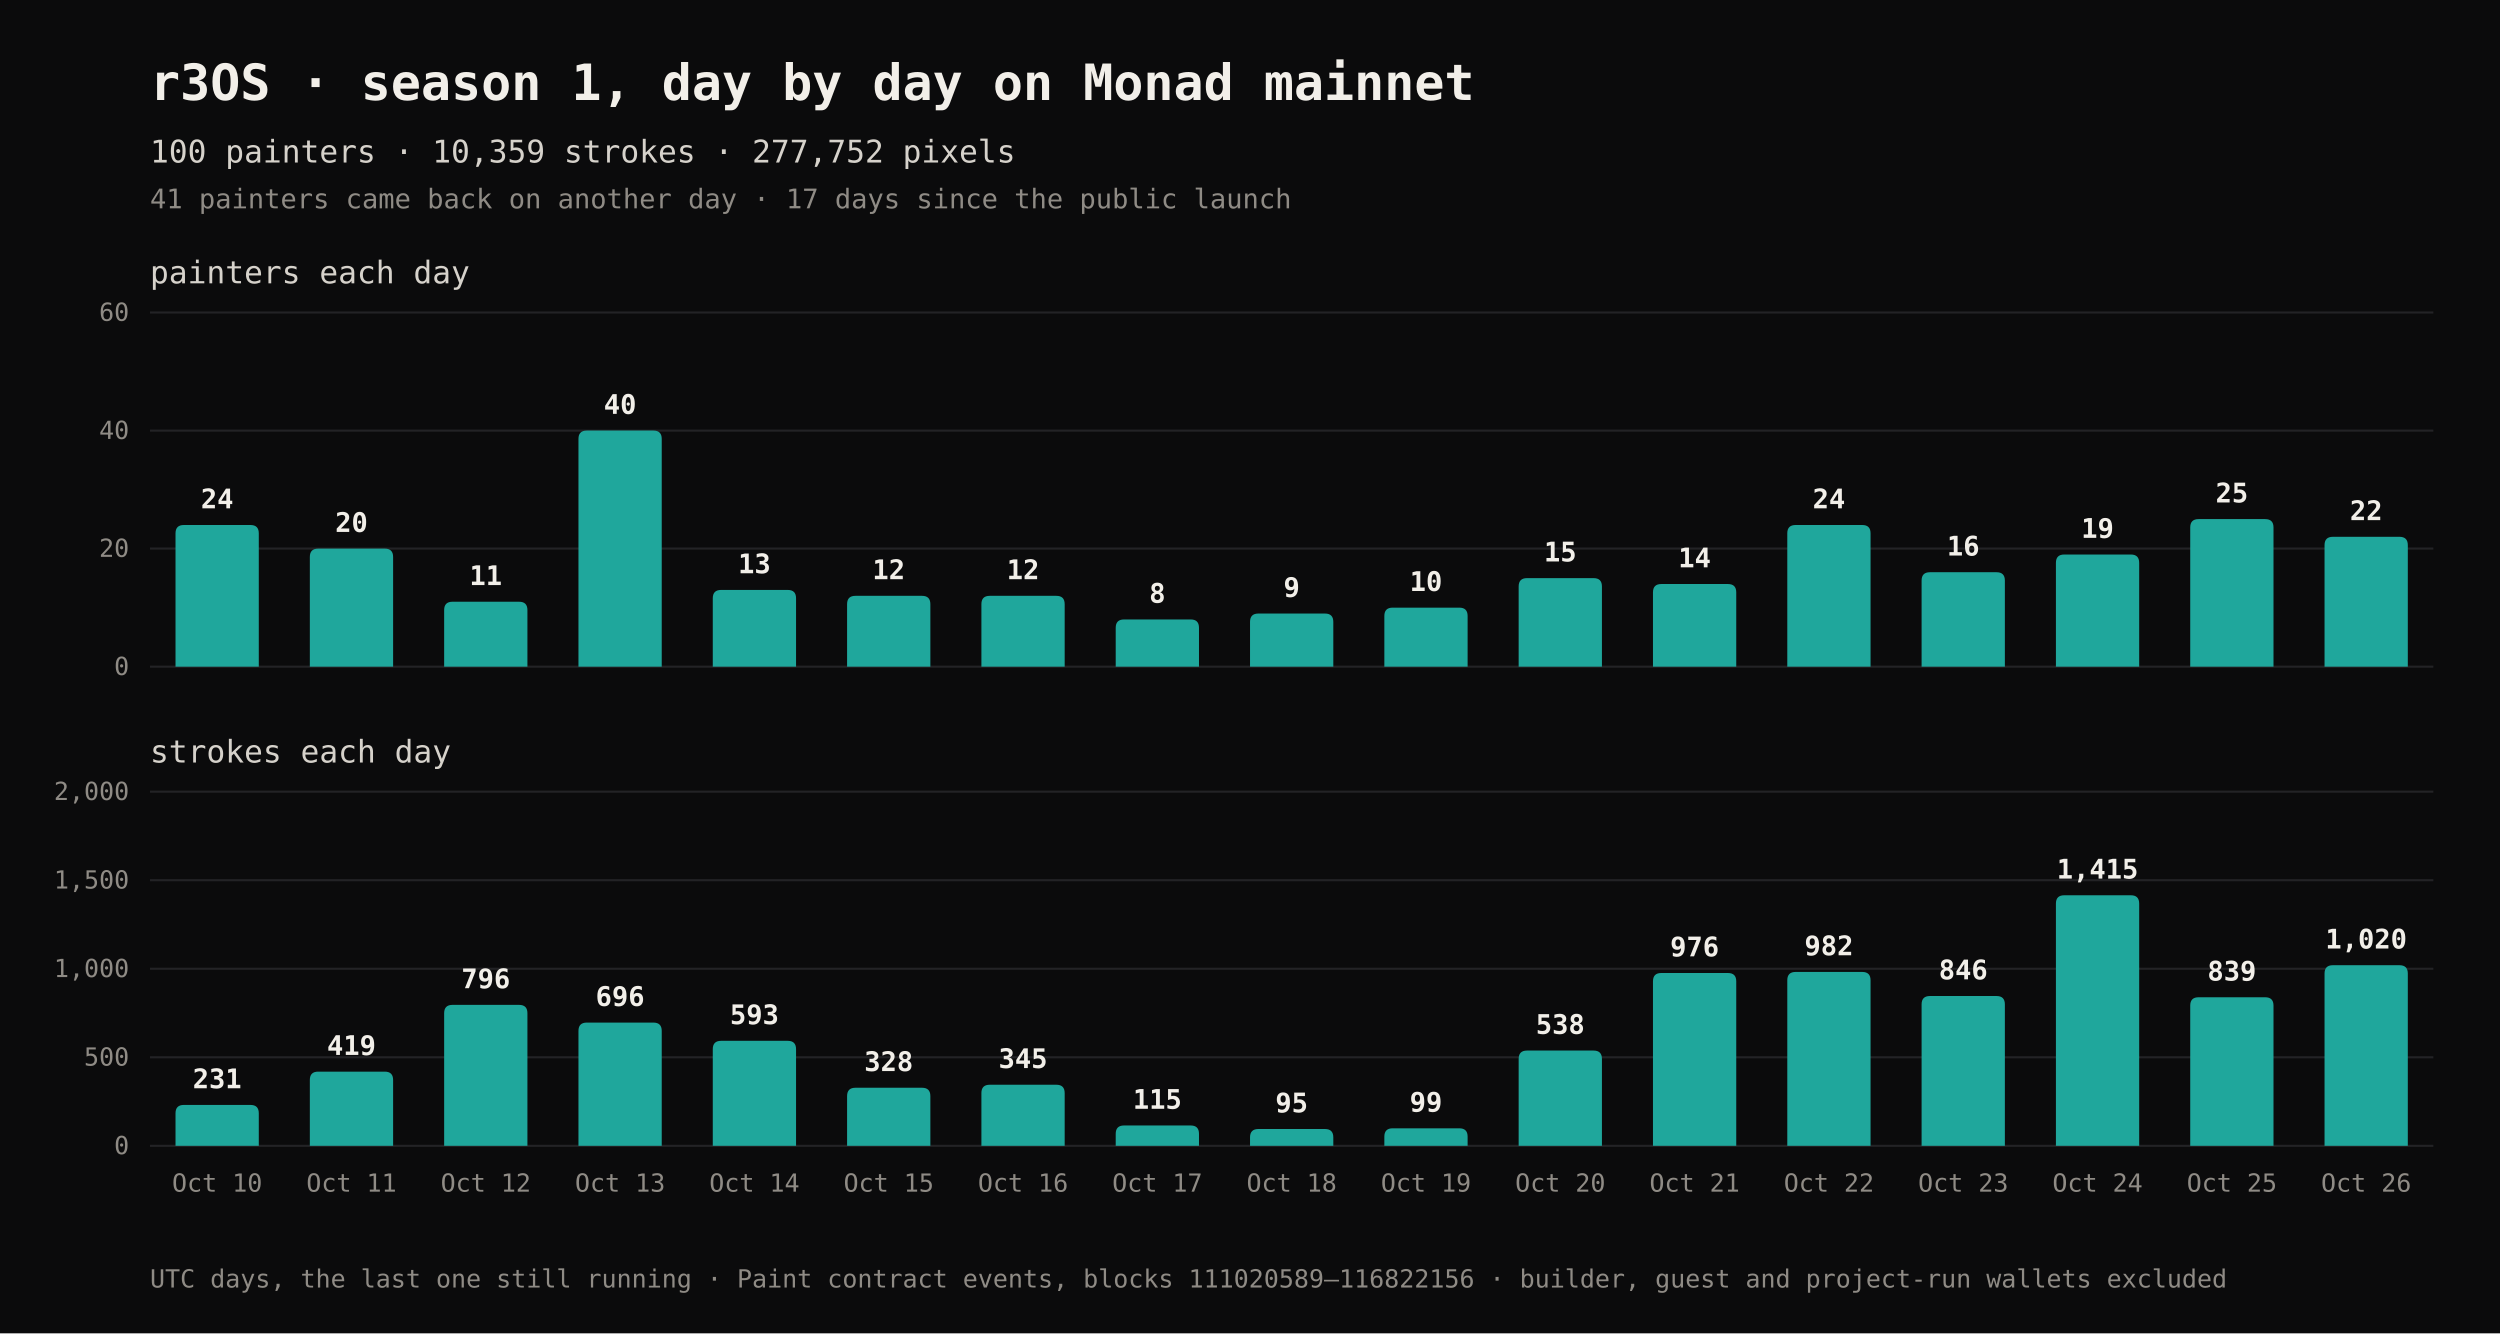
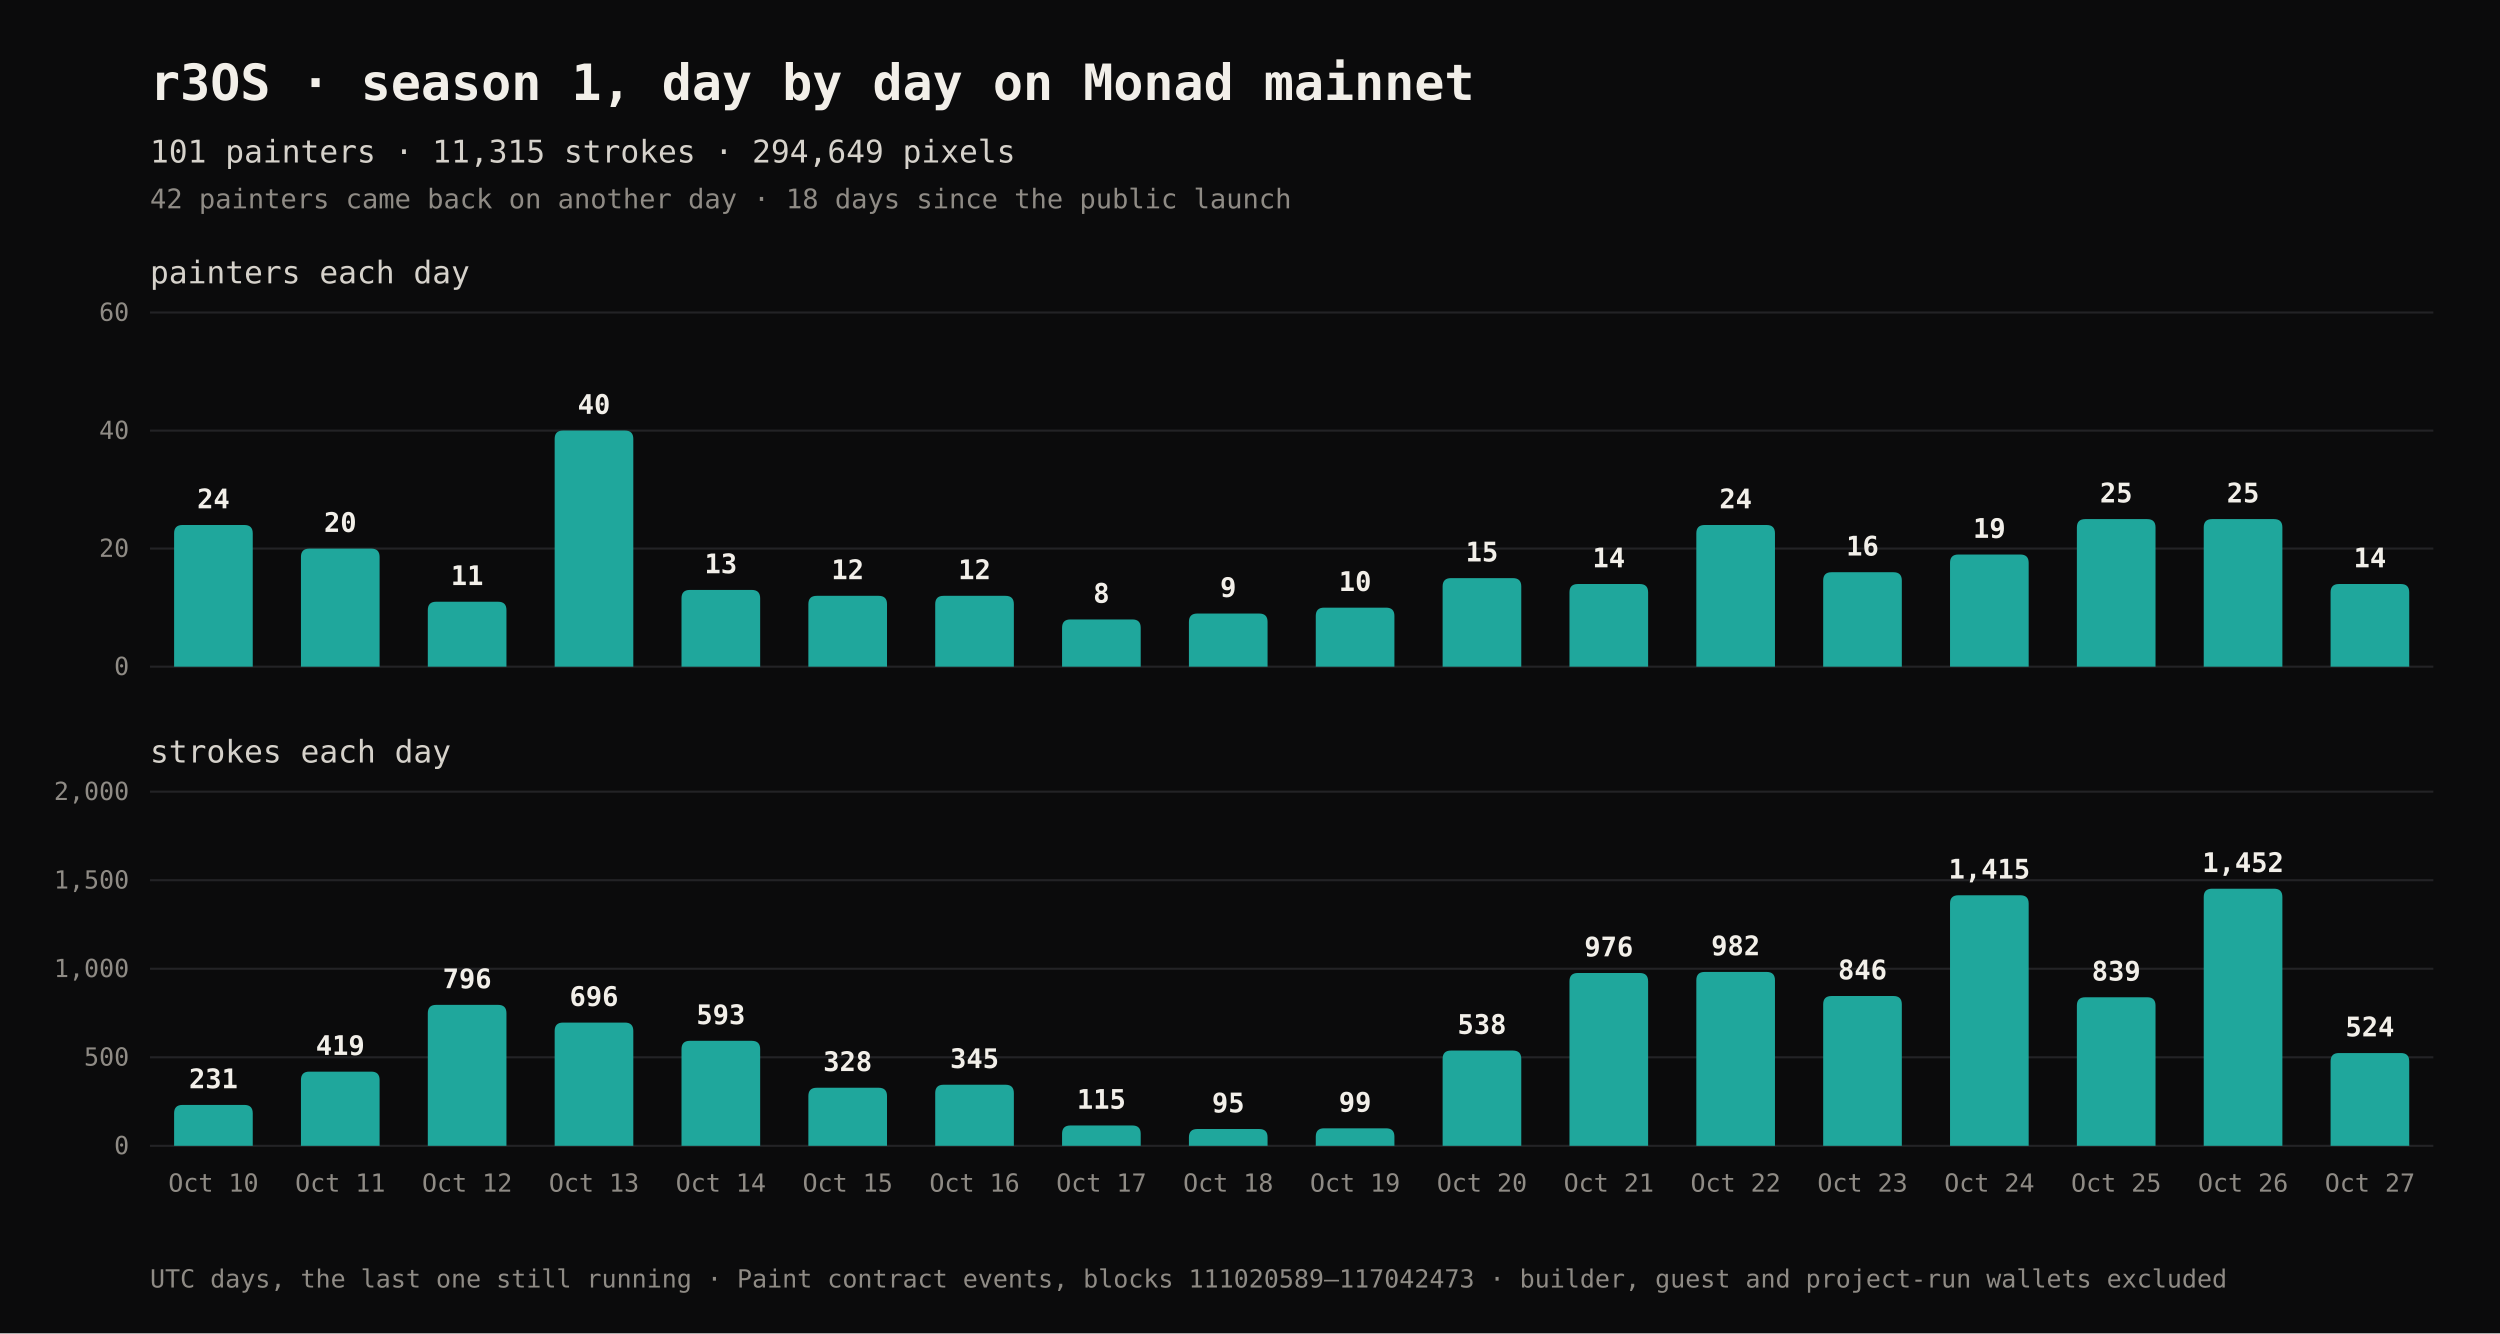
<svg xmlns="http://www.w3.org/2000/svg" width="1200" height="640" viewBox="0 0 1200 640" role="img" aria-labelledby="t d" font-family="'IBM Plex Mono', ui-monospace, SFMono-Regular, Menlo, Consolas, monospace">
  <rect width="1200" height="640" fill="#0b0b0c" />
  <text x="72" y="48" fill="#f2efe9" font-size="24" font-weight="700">r3OS · season 1, day by day on Monad mainnet</text>
-   <text x="72" y="78" fill="#d6d2cb" font-size="15">100 painters · 10,359 strokes · 277,752 pixels</text>
-   <text x="72" y="100" fill="#8f8b85" font-size="13">41 painters came back on another day · 17 days since the public launch</text>
+   <text x="72" y="78" fill="#d6d2cb" font-size="15">101 painters · 11,315 strokes · 294,649 pixels</text>
+   <text x="72" y="100" fill="#8f8b85" font-size="13">42 painters came back on another day · 18 days since the public launch</text>
  <text x="72" y="136" fill="#d6d2cb" font-size="15">painters each day</text>
  <line x1="72" x2="1168" y1="320.0" y2="320.0" stroke="#232326" stroke-width="1" />
  <text x="62" y="320.0" dy="4" text-anchor="end" fill="#8f8b85" font-size="12">0</text>
  <line x1="72" x2="1168" y1="263.3" y2="263.3" stroke="#232326" stroke-width="1" />
  <text x="62" y="263.3" dy="4" text-anchor="end" fill="#8f8b85" font-size="12">20</text>
  <line x1="72" x2="1168" y1="206.7" y2="206.7" stroke="#232326" stroke-width="1" />
  <text x="62" y="206.7" dy="4" text-anchor="end" fill="#8f8b85" font-size="12">40</text>
  <line x1="72" x2="1168" y1="150.0" y2="150.0" stroke="#232326" stroke-width="1" />
  <text x="62" y="150.0" dy="4" text-anchor="end" fill="#8f8b85" font-size="12">60</text>
-   <path d="M84.249,320V256Q84.249,252 88.249,252H120.221Q124.221,252 124.221,256V320Z" fill="#1fa79c" />
-   <text x="104.235" y="244" text-anchor="middle" fill="#f2efe9" font-size="13" font-weight="600">24</text>
-   <path d="M148.72,320V267.333Q148.72,263.333 152.72,263.333H184.692Q188.692,263.333 188.692,267.333V320Z" fill="#1fa79c" />
-   <text x="168.706" y="255.333" text-anchor="middle" fill="#f2efe9" font-size="13" font-weight="600">20</text>
-   <path d="M213.191,320V292.833Q213.191,288.833 217.191,288.833H249.162Q253.162,288.833 253.162,292.833V320Z" fill="#1fa79c" />
-   <text x="233.176" y="280.833" text-anchor="middle" fill="#f2efe9" font-size="13" font-weight="600">11</text>
-   <path d="M277.661,320V210.667Q277.661,206.667 281.661,206.667H313.633Q317.633,206.667 317.633,210.667V320Z" fill="#1fa79c" />
-   <text x="297.647" y="198.667" text-anchor="middle" fill="#f2efe9" font-size="13" font-weight="600">40</text>
-   <path d="M342.132,320V287.167Q342.132,283.167 346.132,283.167H378.104Q382.104,283.167 382.104,287.167V320Z" fill="#1fa79c" />
-   <text x="362.118" y="275.167" text-anchor="middle" fill="#f2efe9" font-size="13" font-weight="600">13</text>
-   <path d="M406.602,320V290Q406.602,286 410.602,286H442.574Q446.574,286 446.574,290V320Z" fill="#1fa79c" />
-   <text x="426.588" y="278" text-anchor="middle" fill="#f2efe9" font-size="13" font-weight="600">12</text>
-   <path d="M471.073,320V290Q471.073,286 475.073,286H507.045Q511.045,286 511.045,290V320Z" fill="#1fa79c" />
-   <text x="491.059" y="278" text-anchor="middle" fill="#f2efe9" font-size="13" font-weight="600">12</text>
-   <path d="M535.544,320V301.333Q535.544,297.333 539.544,297.333H571.515Q575.515,297.333 575.515,301.333V320Z" fill="#1fa79c" />
-   <text x="555.529" y="289.333" text-anchor="middle" fill="#f2efe9" font-size="13" font-weight="600">8</text>
-   <path d="M600.014,320V298.5Q600.014,294.5 604.014,294.5H635.986Q639.986,294.5 639.986,298.5V320Z" fill="#1fa79c" />
-   <text x="620" y="286.5" text-anchor="middle" fill="#f2efe9" font-size="13" font-weight="600">9</text>
-   <path d="M664.485,320V295.667Q664.485,291.667 668.485,291.667H700.456Q704.456,291.667 704.456,295.667V320Z" fill="#1fa79c" />
-   <text x="684.471" y="283.667" text-anchor="middle" fill="#f2efe9" font-size="13" font-weight="600">10</text>
-   <path d="M728.955,320V281.5Q728.955,277.5 732.955,277.5H764.927Q768.927,277.5 768.927,281.5V320Z" fill="#1fa79c" />
-   <text x="748.941" y="269.5" text-anchor="middle" fill="#f2efe9" font-size="13" font-weight="600">15</text>
-   <path d="M793.426,320V284.333Q793.426,280.333 797.426,280.333H829.398Q833.398,280.333 833.398,284.333V320Z" fill="#1fa79c" />
-   <text x="813.412" y="272.333" text-anchor="middle" fill="#f2efe9" font-size="13" font-weight="600">14</text>
-   <path d="M857.896,320V256Q857.896,252 861.896,252H893.868Q897.868,252 897.868,256V320Z" fill="#1fa79c" />
-   <text x="877.882" y="244" text-anchor="middle" fill="#f2efe9" font-size="13" font-weight="600">24</text>
-   <path d="M922.367,320V278.667Q922.367,274.667 926.367,274.667H958.339Q962.339,274.667 962.339,278.667V320Z" fill="#1fa79c" />
-   <text x="942.353" y="266.667" text-anchor="middle" fill="#f2efe9" font-size="13" font-weight="600">16</text>
-   <path d="M986.838,320V270.167Q986.838,266.167 990.838,266.167H1022.809Q1026.809,266.167 1026.809,270.167V320Z" fill="#1fa79c" />
-   <text x="1006.824" y="258.167" text-anchor="middle" fill="#f2efe9" font-size="13" font-weight="600">19</text>
-   <path d="M1051.308,320V253.167Q1051.308,249.167 1055.308,249.167H1087.28Q1091.28,249.167 1091.28,253.167V320Z" fill="#1fa79c" />
-   <text x="1071.294" y="241.167" text-anchor="middle" fill="#f2efe9" font-size="13" font-weight="600">25</text>
-   <path d="M1115.779,320V261.667Q1115.779,257.667 1119.779,257.667H1151.751Q1155.751,257.667 1155.751,261.667V320Z" fill="#1fa79c" />
-   <text x="1135.765" y="249.667" text-anchor="middle" fill="#f2efe9" font-size="13" font-weight="600">22</text>
+   <path d="M83.569,320V256Q83.569,252 87.569,252H117.32Q121.32,252 121.32,256V320Z" fill="#1fa79c" />
+   <text x="102.444" y="244" text-anchor="middle" fill="#f2efe9" font-size="13" font-weight="600">24</text>
+   <path d="M144.458,320V267.333Q144.458,263.333 148.458,263.333H178.209Q182.209,263.333 182.209,267.333V320Z" fill="#1fa79c" />
+   <text x="163.333" y="255.333" text-anchor="middle" fill="#f2efe9" font-size="13" font-weight="600">20</text>
+   <path d="M205.347,320V292.833Q205.347,288.833 209.347,288.833H239.098Q243.098,288.833 243.098,292.833V320Z" fill="#1fa79c" />
+   <text x="224.222" y="280.833" text-anchor="middle" fill="#f2efe9" font-size="13" font-weight="600">11</text>
+   <path d="M266.236,320V210.667Q266.236,206.667 270.236,206.667H299.987Q303.987,206.667 303.987,210.667V320Z" fill="#1fa79c" />
+   <text x="285.111" y="198.667" text-anchor="middle" fill="#f2efe9" font-size="13" font-weight="600">40</text>
+   <path d="M327.124,320V287.167Q327.124,283.167 331.124,283.167H360.876Q364.876,283.167 364.876,287.167V320Z" fill="#1fa79c" />
+   <text x="346" y="275.167" text-anchor="middle" fill="#f2efe9" font-size="13" font-weight="600">13</text>
+   <path d="M388.013,320V290Q388.013,286 392.013,286H421.764Q425.764,286 425.764,290V320Z" fill="#1fa79c" />
+   <text x="406.889" y="278" text-anchor="middle" fill="#f2efe9" font-size="13" font-weight="600">12</text>
+   <path d="M448.902,320V290Q448.902,286 452.902,286H482.653Q486.653,286 486.653,290V320Z" fill="#1fa79c" />
+   <text x="467.778" y="278" text-anchor="middle" fill="#f2efe9" font-size="13" font-weight="600">12</text>
+   <path d="M509.791,320V301.333Q509.791,297.333 513.791,297.333H543.542Q547.542,297.333 547.542,301.333V320Z" fill="#1fa79c" />
+   <text x="528.667" y="289.333" text-anchor="middle" fill="#f2efe9" font-size="13" font-weight="600">8</text>
+   <path d="M570.68,320V298.5Q570.68,294.5 574.68,294.5H604.431Q608.431,294.5 608.431,298.5V320Z" fill="#1fa79c" />
+   <text x="589.556" y="286.5" text-anchor="middle" fill="#f2efe9" font-size="13" font-weight="600">9</text>
+   <path d="M631.569,320V295.667Q631.569,291.667 635.569,291.667H665.32Q669.32,291.667 669.32,295.667V320Z" fill="#1fa79c" />
+   <text x="650.444" y="283.667" text-anchor="middle" fill="#f2efe9" font-size="13" font-weight="600">10</text>
+   <path d="M692.458,320V281.5Q692.458,277.5 696.458,277.5H726.209Q730.209,277.5 730.209,281.5V320Z" fill="#1fa79c" />
+   <text x="711.333" y="269.5" text-anchor="middle" fill="#f2efe9" font-size="13" font-weight="600">15</text>
+   <path d="M753.347,320V284.333Q753.347,280.333 757.347,280.333H787.098Q791.098,280.333 791.098,284.333V320Z" fill="#1fa79c" />
+   <text x="772.222" y="272.333" text-anchor="middle" fill="#f2efe9" font-size="13" font-weight="600">14</text>
+   <path d="M814.236,320V256Q814.236,252 818.236,252H847.987Q851.987,252 851.987,256V320Z" fill="#1fa79c" />
+   <text x="833.111" y="244" text-anchor="middle" fill="#f2efe9" font-size="13" font-weight="600">24</text>
+   <path d="M875.124,320V278.667Q875.124,274.667 879.124,274.667H908.876Q912.876,274.667 912.876,278.667V320Z" fill="#1fa79c" />
+   <text x="894" y="266.667" text-anchor="middle" fill="#f2efe9" font-size="13" font-weight="600">16</text>
+   <path d="M936.013,320V270.167Q936.013,266.167 940.013,266.167H969.764Q973.764,266.167 973.764,270.167V320Z" fill="#1fa79c" />
+   <text x="954.889" y="258.167" text-anchor="middle" fill="#f2efe9" font-size="13" font-weight="600">19</text>
+   <path d="M996.902,320V253.167Q996.902,249.167 1000.902,249.167H1030.653Q1034.653,249.167 1034.653,253.167V320Z" fill="#1fa79c" />
+   <text x="1015.778" y="241.167" text-anchor="middle" fill="#f2efe9" font-size="13" font-weight="600">25</text>
+   <path d="M1057.791,320V253.167Q1057.791,249.167 1061.791,249.167H1091.542Q1095.542,249.167 1095.542,253.167V320Z" fill="#1fa79c" />
+   <text x="1076.667" y="241.167" text-anchor="middle" fill="#f2efe9" font-size="13" font-weight="600">25</text>
+   <path d="M1118.68,320V284.333Q1118.68,280.333 1122.68,280.333H1152.431Q1156.431,280.333 1156.431,284.333V320Z" fill="#1fa79c" />
+   <text x="1137.556" y="272.333" text-anchor="middle" fill="#f2efe9" font-size="13" font-weight="600">14</text>
  <text x="72" y="366" fill="#d6d2cb" font-size="15">strokes each day</text>
  <line x1="72" x2="1168" y1="550.0" y2="550.0" stroke="#232326" stroke-width="1" />
  <text x="62" y="550.0" dy="4" text-anchor="end" fill="#8f8b85" font-size="12">0</text>
  <line x1="72" x2="1168" y1="507.5" y2="507.5" stroke="#232326" stroke-width="1" />
  <text x="62" y="507.5" dy="4" text-anchor="end" fill="#8f8b85" font-size="12">500</text>
  <line x1="72" x2="1168" y1="465.0" y2="465.0" stroke="#232326" stroke-width="1" />
  <text x="62" y="465.0" dy="4" text-anchor="end" fill="#8f8b85" font-size="12">1,000</text>
  <line x1="72" x2="1168" y1="422.5" y2="422.5" stroke="#232326" stroke-width="1" />
  <text x="62" y="422.5" dy="4" text-anchor="end" fill="#8f8b85" font-size="12">1,500</text>
  <line x1="72" x2="1168" y1="380.0" y2="380.0" stroke="#232326" stroke-width="1" />
  <text x="62" y="380.0" dy="4" text-anchor="end" fill="#8f8b85" font-size="12">2,000</text>
-   <path d="M84.249,550V534.365Q84.249,530.365 88.249,530.365H120.221Q124.221,530.365 124.221,534.365V550Z" fill="#1fa79c" />
-   <text x="104.235" y="522.365" text-anchor="middle" fill="#f2efe9" font-size="13" font-weight="600">231</text>
-   <text x="104.235" y="572" text-anchor="middle" fill="#8f8b85" font-size="12">Oct 10</text>
-   <path d="M148.72,550V518.385Q148.72,514.385 152.72,514.385H184.692Q188.692,514.385 188.692,518.385V550Z" fill="#1fa79c" />
-   <text x="168.706" y="506.385" text-anchor="middle" fill="#f2efe9" font-size="13" font-weight="600">419</text>
-   <text x="168.706" y="572" text-anchor="middle" fill="#8f8b85" font-size="12">Oct 11</text>
-   <path d="M213.191,550V486.34Q213.191,482.34 217.191,482.34H249.162Q253.162,482.34 253.162,486.34V550Z" fill="#1fa79c" />
-   <text x="233.176" y="474.34" text-anchor="middle" fill="#f2efe9" font-size="13" font-weight="600">796</text>
-   <text x="233.176" y="572" text-anchor="middle" fill="#8f8b85" font-size="12">Oct 12</text>
-   <path d="M277.661,550V494.84Q277.661,490.84 281.661,490.84H313.633Q317.633,490.84 317.633,494.84V550Z" fill="#1fa79c" />
-   <text x="297.647" y="482.84" text-anchor="middle" fill="#f2efe9" font-size="13" font-weight="600">696</text>
-   <text x="297.647" y="572" text-anchor="middle" fill="#8f8b85" font-size="12">Oct 13</text>
-   <path d="M342.132,550V503.595Q342.132,499.595 346.132,499.595H378.104Q382.104,499.595 382.104,503.595V550Z" fill="#1fa79c" />
-   <text x="362.118" y="491.595" text-anchor="middle" fill="#f2efe9" font-size="13" font-weight="600">593</text>
-   <text x="362.118" y="572" text-anchor="middle" fill="#8f8b85" font-size="12">Oct 14</text>
-   <path d="M406.602,550V526.12Q406.602,522.12 410.602,522.12H442.574Q446.574,522.12 446.574,526.12V550Z" fill="#1fa79c" />
-   <text x="426.588" y="514.12" text-anchor="middle" fill="#f2efe9" font-size="13" font-weight="600">328</text>
-   <text x="426.588" y="572" text-anchor="middle" fill="#8f8b85" font-size="12">Oct 15</text>
-   <path d="M471.073,550V524.675Q471.073,520.675 475.073,520.675H507.045Q511.045,520.675 511.045,524.675V550Z" fill="#1fa79c" />
-   <text x="491.059" y="512.675" text-anchor="middle" fill="#f2efe9" font-size="13" font-weight="600">345</text>
-   <text x="491.059" y="572" text-anchor="middle" fill="#8f8b85" font-size="12">Oct 16</text>
-   <path d="M535.544,550V544.225Q535.544,540.225 539.544,540.225H571.515Q575.515,540.225 575.515,544.225V550Z" fill="#1fa79c" />
-   <text x="555.529" y="532.225" text-anchor="middle" fill="#f2efe9" font-size="13" font-weight="600">115</text>
-   <text x="555.529" y="572" text-anchor="middle" fill="#8f8b85" font-size="12">Oct 17</text>
-   <path d="M600.014,550V545.925Q600.014,541.925 604.014,541.925H635.986Q639.986,541.925 639.986,545.925V550Z" fill="#1fa79c" />
-   <text x="620" y="533.925" text-anchor="middle" fill="#f2efe9" font-size="13" font-weight="600">95</text>
-   <text x="620" y="572" text-anchor="middle" fill="#8f8b85" font-size="12">Oct 18</text>
-   <path d="M664.485,550V545.585Q664.485,541.585 668.485,541.585H700.456Q704.456,541.585 704.456,545.585V550Z" fill="#1fa79c" />
-   <text x="684.471" y="533.585" text-anchor="middle" fill="#f2efe9" font-size="13" font-weight="600">99</text>
-   <text x="684.471" y="572" text-anchor="middle" fill="#8f8b85" font-size="12">Oct 19</text>
-   <path d="M728.955,550V508.27Q728.955,504.27 732.955,504.27H764.927Q768.927,504.27 768.927,508.27V550Z" fill="#1fa79c" />
-   <text x="748.941" y="496.27" text-anchor="middle" fill="#f2efe9" font-size="13" font-weight="600">538</text>
-   <text x="748.941" y="572" text-anchor="middle" fill="#8f8b85" font-size="12">Oct 20</text>
-   <path d="M793.426,550V471.04Q793.426,467.04 797.426,467.04H829.398Q833.398,467.04 833.398,471.04V550Z" fill="#1fa79c" />
-   <text x="813.412" y="459.04" text-anchor="middle" fill="#f2efe9" font-size="13" font-weight="600">976</text>
-   <text x="813.412" y="572" text-anchor="middle" fill="#8f8b85" font-size="12">Oct 21</text>
-   <path d="M857.896,550V470.53Q857.896,466.53 861.896,466.53H893.868Q897.868,466.53 897.868,470.53V550Z" fill="#1fa79c" />
-   <text x="877.882" y="458.53" text-anchor="middle" fill="#f2efe9" font-size="13" font-weight="600">982</text>
-   <text x="877.882" y="572" text-anchor="middle" fill="#8f8b85" font-size="12">Oct 22</text>
-   <path d="M922.367,550V482.09Q922.367,478.09 926.367,478.09H958.339Q962.339,478.09 962.339,482.09V550Z" fill="#1fa79c" />
-   <text x="942.353" y="470.09" text-anchor="middle" fill="#f2efe9" font-size="13" font-weight="600">846</text>
-   <text x="942.353" y="572" text-anchor="middle" fill="#8f8b85" font-size="12">Oct 23</text>
-   <path d="M986.838,550V433.725Q986.838,429.725 990.838,429.725H1022.809Q1026.809,429.725 1026.809,433.725V550Z" fill="#1fa79c" />
-   <text x="1006.824" y="421.725" text-anchor="middle" fill="#f2efe9" font-size="13" font-weight="600">1,415</text>
-   <text x="1006.824" y="572" text-anchor="middle" fill="#8f8b85" font-size="12">Oct 24</text>
-   <path d="M1051.308,550V482.685Q1051.308,478.685 1055.308,478.685H1087.28Q1091.28,478.685 1091.28,482.685V550Z" fill="#1fa79c" />
-   <text x="1071.294" y="470.685" text-anchor="middle" fill="#f2efe9" font-size="13" font-weight="600">839</text>
-   <text x="1071.294" y="572" text-anchor="middle" fill="#8f8b85" font-size="12">Oct 25</text>
-   <path d="M1115.779,550V467.3Q1115.779,463.3 1119.779,463.3H1151.751Q1155.751,463.3 1155.751,467.3V550Z" fill="#1fa79c" />
-   <text x="1135.765" y="455.3" text-anchor="middle" fill="#f2efe9" font-size="13" font-weight="600">1,020</text>
-   <text x="1135.765" y="572" text-anchor="middle" fill="#8f8b85" font-size="12">Oct 26</text>
-   <text x="72" y="618" fill="#8f8b85" font-size="12">UTC days, the last one still running · Paint contract events, blocks 111020589–116822156 · builder, guest and project-run wallets excluded</text>
+   <path d="M83.569,550V534.365Q83.569,530.365 87.569,530.365H117.32Q121.32,530.365 121.32,534.365V550Z" fill="#1fa79c" />
+   <text x="102.444" y="522.365" text-anchor="middle" fill="#f2efe9" font-size="13" font-weight="600">231</text>
+   <text x="102.444" y="572" text-anchor="middle" fill="#8f8b85" font-size="12">Oct 10</text>
+   <path d="M144.458,550V518.385Q144.458,514.385 148.458,514.385H178.209Q182.209,514.385 182.209,518.385V550Z" fill="#1fa79c" />
+   <text x="163.333" y="506.385" text-anchor="middle" fill="#f2efe9" font-size="13" font-weight="600">419</text>
+   <text x="163.333" y="572" text-anchor="middle" fill="#8f8b85" font-size="12">Oct 11</text>
+   <path d="M205.347,550V486.34Q205.347,482.34 209.347,482.34H239.098Q243.098,482.34 243.098,486.34V550Z" fill="#1fa79c" />
+   <text x="224.222" y="474.34" text-anchor="middle" fill="#f2efe9" font-size="13" font-weight="600">796</text>
+   <text x="224.222" y="572" text-anchor="middle" fill="#8f8b85" font-size="12">Oct 12</text>
+   <path d="M266.236,550V494.84Q266.236,490.84 270.236,490.84H299.987Q303.987,490.84 303.987,494.84V550Z" fill="#1fa79c" />
+   <text x="285.111" y="482.84" text-anchor="middle" fill="#f2efe9" font-size="13" font-weight="600">696</text>
+   <text x="285.111" y="572" text-anchor="middle" fill="#8f8b85" font-size="12">Oct 13</text>
+   <path d="M327.124,550V503.595Q327.124,499.595 331.124,499.595H360.876Q364.876,499.595 364.876,503.595V550Z" fill="#1fa79c" />
+   <text x="346" y="491.595" text-anchor="middle" fill="#f2efe9" font-size="13" font-weight="600">593</text>
+   <text x="346" y="572" text-anchor="middle" fill="#8f8b85" font-size="12">Oct 14</text>
+   <path d="M388.013,550V526.12Q388.013,522.12 392.013,522.12H421.764Q425.764,522.12 425.764,526.12V550Z" fill="#1fa79c" />
+   <text x="406.889" y="514.12" text-anchor="middle" fill="#f2efe9" font-size="13" font-weight="600">328</text>
+   <text x="406.889" y="572" text-anchor="middle" fill="#8f8b85" font-size="12">Oct 15</text>
+   <path d="M448.902,550V524.675Q448.902,520.675 452.902,520.675H482.653Q486.653,520.675 486.653,524.675V550Z" fill="#1fa79c" />
+   <text x="467.778" y="512.675" text-anchor="middle" fill="#f2efe9" font-size="13" font-weight="600">345</text>
+   <text x="467.778" y="572" text-anchor="middle" fill="#8f8b85" font-size="12">Oct 16</text>
+   <path d="M509.791,550V544.225Q509.791,540.225 513.791,540.225H543.542Q547.542,540.225 547.542,544.225V550Z" fill="#1fa79c" />
+   <text x="528.667" y="532.225" text-anchor="middle" fill="#f2efe9" font-size="13" font-weight="600">115</text>
+   <text x="528.667" y="572" text-anchor="middle" fill="#8f8b85" font-size="12">Oct 17</text>
+   <path d="M570.68,550V545.925Q570.68,541.925 574.68,541.925H604.431Q608.431,541.925 608.431,545.925V550Z" fill="#1fa79c" />
+   <text x="589.556" y="533.925" text-anchor="middle" fill="#f2efe9" font-size="13" font-weight="600">95</text>
+   <text x="589.556" y="572" text-anchor="middle" fill="#8f8b85" font-size="12">Oct 18</text>
+   <path d="M631.569,550V545.585Q631.569,541.585 635.569,541.585H665.32Q669.32,541.585 669.32,545.585V550Z" fill="#1fa79c" />
+   <text x="650.444" y="533.585" text-anchor="middle" fill="#f2efe9" font-size="13" font-weight="600">99</text>
+   <text x="650.444" y="572" text-anchor="middle" fill="#8f8b85" font-size="12">Oct 19</text>
+   <path d="M692.458,550V508.27Q692.458,504.27 696.458,504.27H726.209Q730.209,504.27 730.209,508.27V550Z" fill="#1fa79c" />
+   <text x="711.333" y="496.27" text-anchor="middle" fill="#f2efe9" font-size="13" font-weight="600">538</text>
+   <text x="711.333" y="572" text-anchor="middle" fill="#8f8b85" font-size="12">Oct 20</text>
+   <path d="M753.347,550V471.04Q753.347,467.04 757.347,467.04H787.098Q791.098,467.04 791.098,471.04V550Z" fill="#1fa79c" />
+   <text x="772.222" y="459.04" text-anchor="middle" fill="#f2efe9" font-size="13" font-weight="600">976</text>
+   <text x="772.222" y="572" text-anchor="middle" fill="#8f8b85" font-size="12">Oct 21</text>
+   <path d="M814.236,550V470.53Q814.236,466.53 818.236,466.53H847.987Q851.987,466.53 851.987,470.53V550Z" fill="#1fa79c" />
+   <text x="833.111" y="458.53" text-anchor="middle" fill="#f2efe9" font-size="13" font-weight="600">982</text>
+   <text x="833.111" y="572" text-anchor="middle" fill="#8f8b85" font-size="12">Oct 22</text>
+   <path d="M875.124,550V482.09Q875.124,478.09 879.124,478.09H908.876Q912.876,478.09 912.876,482.09V550Z" fill="#1fa79c" />
+   <text x="894" y="470.09" text-anchor="middle" fill="#f2efe9" font-size="13" font-weight="600">846</text>
+   <text x="894" y="572" text-anchor="middle" fill="#8f8b85" font-size="12">Oct 23</text>
+   <path d="M936.013,550V433.725Q936.013,429.725 940.013,429.725H969.764Q973.764,429.725 973.764,433.725V550Z" fill="#1fa79c" />
+   <text x="954.889" y="421.725" text-anchor="middle" fill="#f2efe9" font-size="13" font-weight="600">1,415</text>
+   <text x="954.889" y="572" text-anchor="middle" fill="#8f8b85" font-size="12">Oct 24</text>
+   <path d="M996.902,550V482.685Q996.902,478.685 1000.902,478.685H1030.653Q1034.653,478.685 1034.653,482.685V550Z" fill="#1fa79c" />
+   <text x="1015.778" y="470.685" text-anchor="middle" fill="#f2efe9" font-size="13" font-weight="600">839</text>
+   <text x="1015.778" y="572" text-anchor="middle" fill="#8f8b85" font-size="12">Oct 25</text>
+   <path d="M1057.791,550V430.58Q1057.791,426.58 1061.791,426.58H1091.542Q1095.542,426.58 1095.542,430.58V550Z" fill="#1fa79c" />
+   <text x="1076.667" y="418.58" text-anchor="middle" fill="#f2efe9" font-size="13" font-weight="600">1,452</text>
+   <text x="1076.667" y="572" text-anchor="middle" fill="#8f8b85" font-size="12">Oct 26</text>
+   <path d="M1118.68,550V509.46Q1118.68,505.46 1122.68,505.46H1152.431Q1156.431,505.46 1156.431,509.46V550Z" fill="#1fa79c" />
+   <text x="1137.556" y="497.46" text-anchor="middle" fill="#f2efe9" font-size="13" font-weight="600">524</text>
+   <text x="1137.556" y="572" text-anchor="middle" fill="#8f8b85" font-size="12">Oct 27</text>
+   <text x="72" y="618" fill="#8f8b85" font-size="12">UTC days, the last one still running · Paint contract events, blocks 111020589–117042473 · builder, guest and project-run wallets excluded</text>
</svg>
